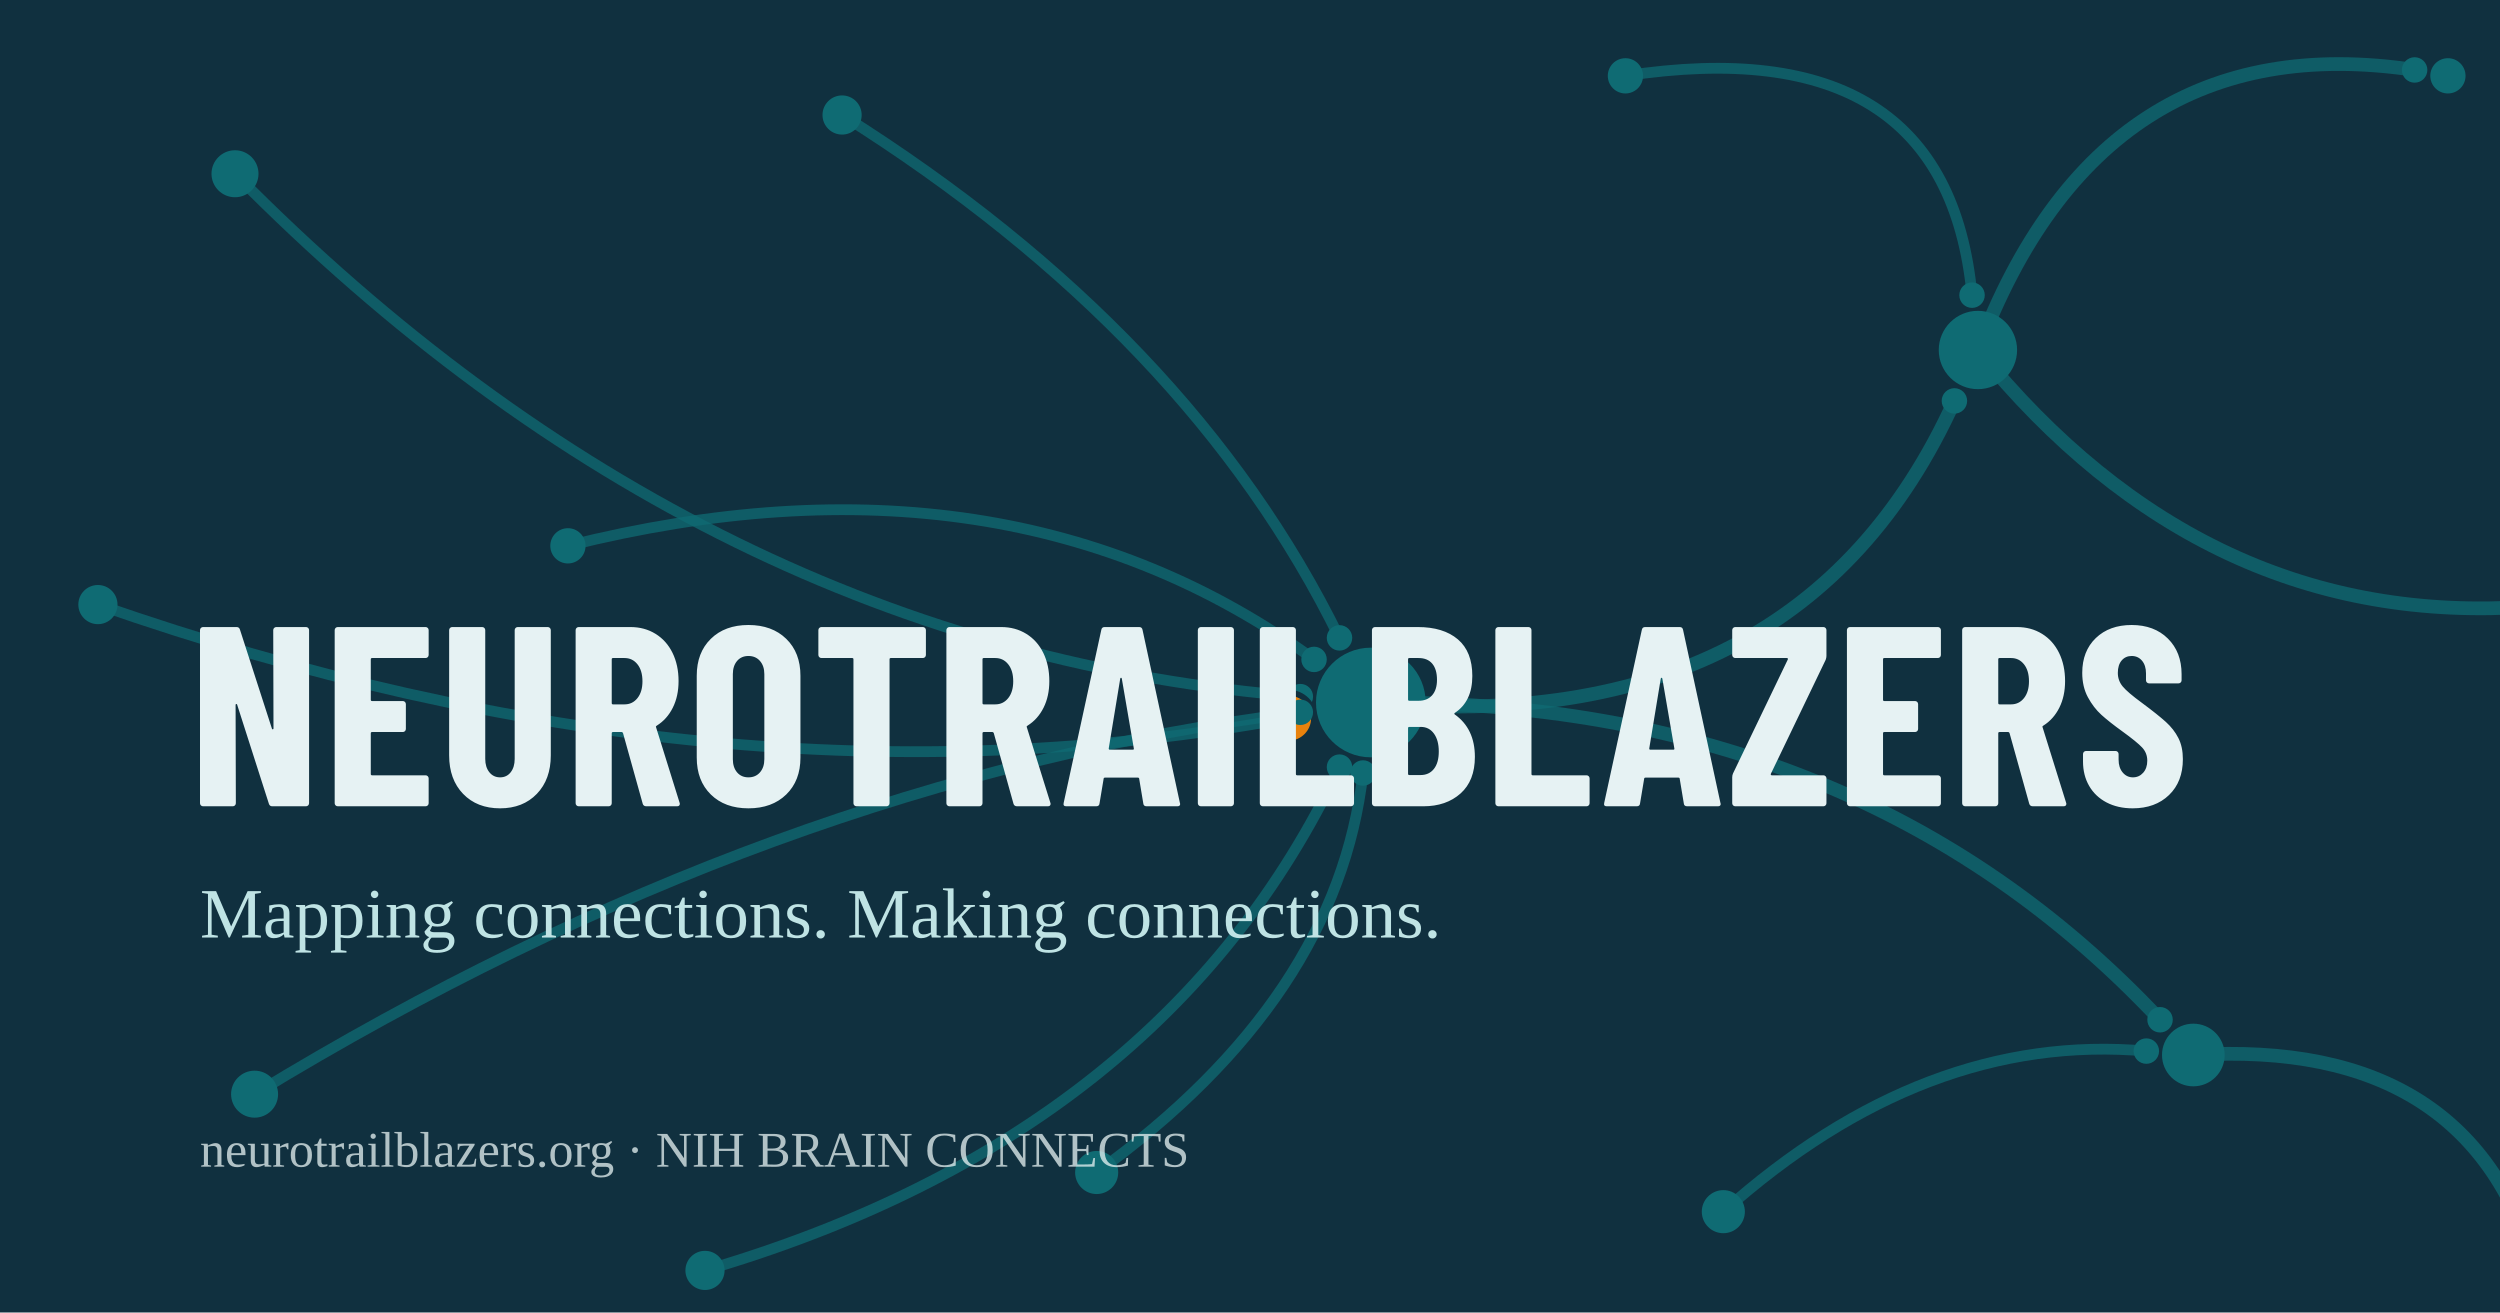
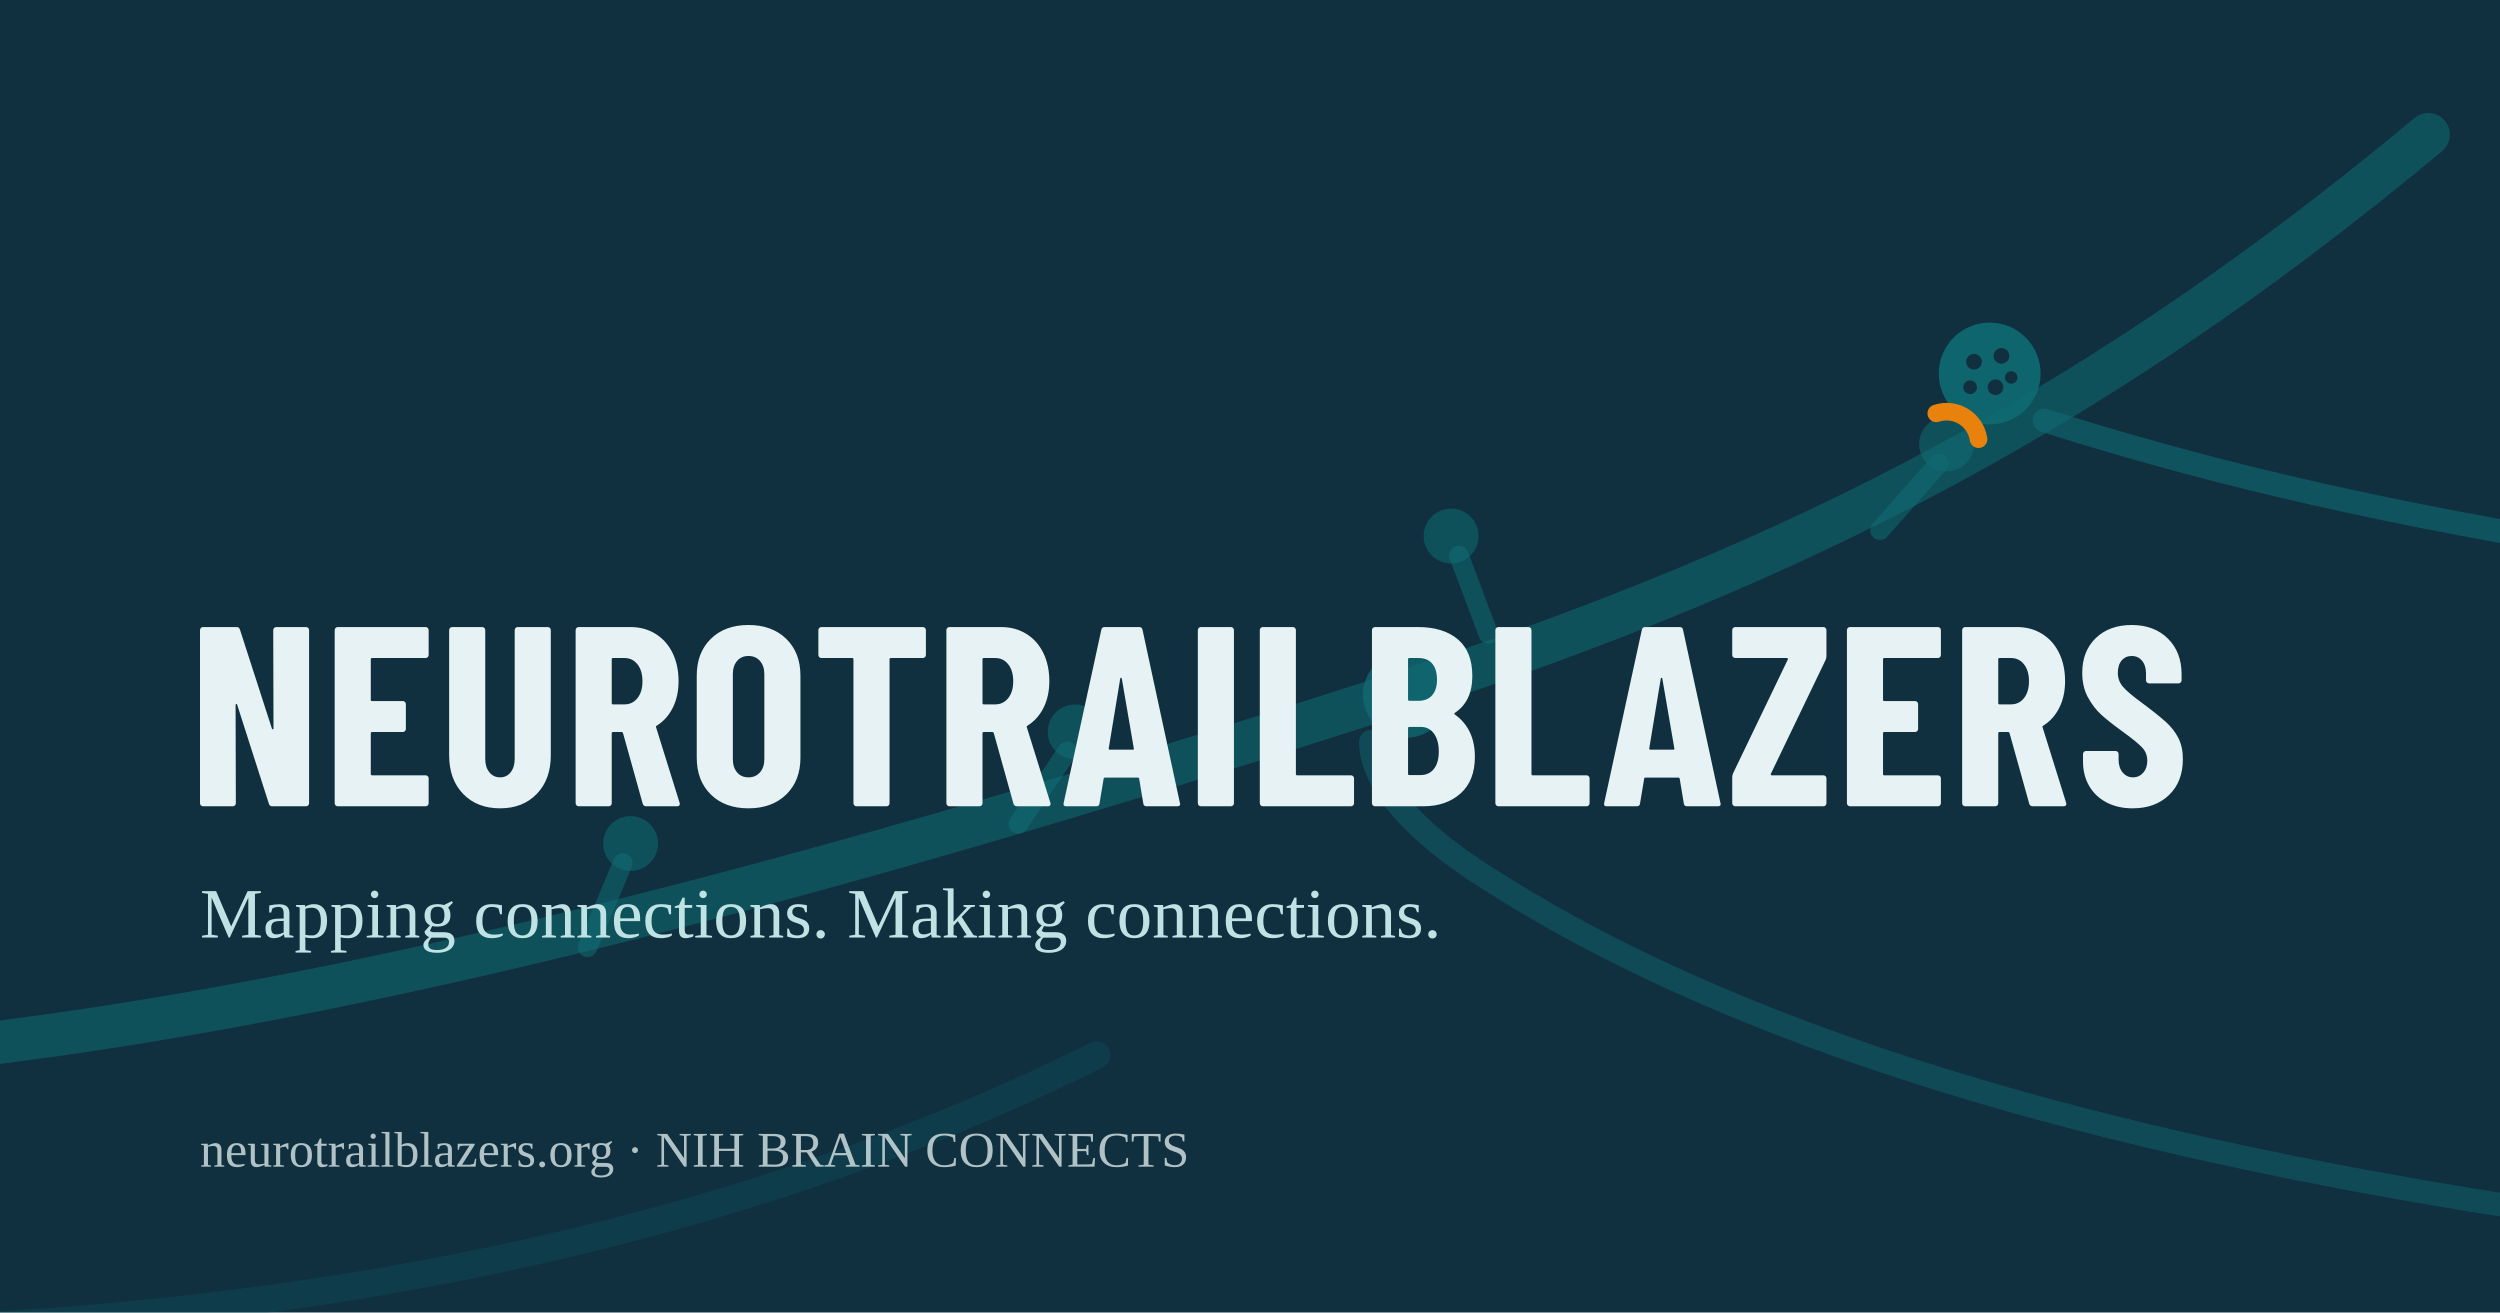
<svg xmlns="http://www.w3.org/2000/svg" viewBox="0 0 1200 630" width="1200" height="630" role="img" aria-label="NeuroTrailblazers social card">
  <rect width="1200" height="630" fill="#10303f" />
  <g transform="translate(0 -20) scale(0.94)">
-     <g fill="none" stroke="#0f6b73" stroke-opacity="0.75" stroke-linecap="round">
-       <path d="M120 110 Q 360 353 664 377" stroke-width="5.5" />
-       <path d="M50 330 Q 368 441 658 388" stroke-width="5.5" />
-       <path d="M130 580 Q 394 419 664 385" stroke-width="5.5" />
-       <path d="M360 670 Q 595 601 684 413" stroke-width="5.5" />
-       <path d="M430 80 Q 608 192 684 347" stroke-width="5.5" />
-       <path d="M560 620 Q 683 531 696 416" stroke-width="5.5" />
-       <path d="M290 300 Q 514 244 671 358" stroke-width="5.5" />
-       <path d="M700 380 Q 919 400 998 226" stroke-width="7" />
-       <path d="M700 380 Q 949 378 1103 542" stroke-width="7" />
-       <path d="M880 640 Q 983 548 1096 558" stroke-width="5.5" />
-       <path d="M830 60 Q 994 35 1007 172" stroke-width="5.5" />
-       <path d="M1010 200 Q 1073 33 1233 57" stroke-width="7" />
-       <path d="M1010 200 Q 1126 343 1292 331" stroke-width="7" />
-       <path d="M1120 560 Q 1264 551 1296 673" stroke-width="7" />
+     <g fill="none" stroke="#0f6b73" stroke-linecap="round" stroke-linejoin="round">
+       <path d="M-60 560 C 160 540, 420 470, 700 380 C 900 316, 1060 240, 1240 90" stroke-width="22" stroke-opacity="0.55" />
+       <path d="M300 505 L 318 462" stroke-width="10" stroke-opacity="0.55" />
+       <path d="M520 442 L 545 405" stroke-width="10" stroke-opacity="0.55" />
+       <path d="M760 345 L 745 305" stroke-width="10" stroke-opacity="0.55" />
+       <path d="M960 292 L 990 258" stroke-width="10" stroke-opacity="0.55" />
+       <path d="M1300 640 C 1100 610, 900 560, 760 470 C 720 445, 700 420, 700 400" stroke-width="12" stroke-opacity="0.45" />
+       <path d="M1320 300 C 1200 280, 1120 260, 1044 236" stroke-width="12" stroke-opacity="0.6" />
+       <path d="M-40 700 C 200 690, 400 640, 560 560" stroke-width="14" stroke-opacity="0.22" />
    </g>
-     <circle cx="700" cy="380" r="28" fill="#0f6b73" />
-     <circle cx="1010" cy="200" r="20" fill="#0f6b73" />
-     <circle cx="1120" cy="560" r="16" fill="#0f6b73" />
-     <circle cx="120" cy="110" r="12" fill="#0f6b73" />
-     <circle cx="50" cy="330" r="10" fill="#0f6b73" />
-     <circle cx="130" cy="580" r="12" fill="#0f6b73" />
-     <circle cx="360" cy="670" r="10" fill="#0f6b73" />
-     <circle cx="430" cy="80" r="10" fill="#0f6b73" />
-     <circle cx="560" cy="620" r="11" fill="#0f6b73" />
-     <circle cx="880" cy="640" r="11" fill="#0f6b73" />
-     <circle cx="1250" cy="60" r="9" fill="#0f6b73" />
-     <circle cx="1310" cy="330" r="10" fill="#0f6b73" />
-     <circle cx="290" cy="300" r="9" fill="#0f6b73" />
-     <circle cx="1300" cy="690" r="9" fill="#0f6b73" />
-     <circle cx="830" cy="60" r="9" fill="#0f6b73" />
-     <circle cx="664" cy="377" r="6.5" fill="#0f6b73" />
-     <circle cx="658" cy="388" r="13" fill="#e8820c" stroke="#10303f" stroke-width="3" />
-     <circle cx="664" cy="385" r="6.5" fill="#0f6b73" />
-     <circle cx="684" cy="413" r="6.5" fill="#0f6b73" />
-     <circle cx="684" cy="347" r="6.5" fill="#0f6b73" />
-     <circle cx="696" cy="416" r="6.5" fill="#0f6b73" />
-     <circle cx="671" cy="358" r="6.5" fill="#0f6b73" />
-     <circle cx="998" cy="226" r="6.5" fill="#0f6b73" />
-     <circle cx="1103" cy="542" r="6.5" fill="#0f6b73" />
-     <circle cx="1096" cy="558" r="6.5" fill="#0f6b73" />
-     <circle cx="1007" cy="172" r="6.5" fill="#0f6b73" />
-     <circle cx="1233" cy="57" r="6.5" fill="#0f6b73" />
-     <circle cx="1292" cy="331" r="6.5" fill="#0f6b73" />
-     <circle cx="1296" cy="673" r="6.5" fill="#0f6b73" />
+     <circle cx="322" cy="452" r="14" fill="#0f6b73" fill-opacity="0.55" />
+     <circle cx="549" cy="395" r="14" fill="#0f6b73" fill-opacity="0.55" />
+     <circle cx="741" cy="295" r="14" fill="#0f6b73" fill-opacity="0.55" />
+     <circle cx="994" cy="248" r="14" fill="#0f6b73" fill-opacity="0.55" />
+     <circle cx="718" cy="376" r="22" fill="#0f6b73" fill-opacity="0.75" />
+     <circle cx="1016" cy="212" r="26" fill="#0f6b73" fill-opacity="0.9" />
+     <circle cx="1008" cy="206" r="4" fill="#10303f" />
+     <circle cx="1022" cy="203" r="4" fill="#10303f" />
+     <circle cx="1019" cy="219" r="4" fill="#10303f" />
+     <circle cx="1006" cy="219" r="3.5" fill="#10303f" />
+     <circle cx="1027" cy="214" r="3.2" fill="#10303f" />
+     <path d="M988.75 232.36 A16.5 16.5 0 0 1 1010.32 245.54" fill="none" stroke="#e8820c" stroke-width="9" stroke-linecap="round" />
  </g>
  <g transform="translate(96.00 300.00) scale(1.22905) translate(-4.40 70.80)">
    <path fill="#e6f2f3" d="M34.2 -70.0H45.8Q46.3 -70.0 46.65 -69.65Q47.0 -69.3 47.0 -68.8V-1.2Q47.0 -0.7 46.65 -0.35Q46.3 0.0 45.8 0.0H32.6Q31.6 0.0 31.3 -1.0L18.9 -39.7Q18.8 -40.0 18.55 -39.95Q18.3 -39.9 18.3 -39.6L18.4 -1.2Q18.4 -0.7 18.05 -0.35Q17.7 0.0 17.2 0.0H5.6Q5.1 0.0 4.75 -0.35Q4.4 -0.7 4.4 -1.2V-68.8Q4.4 -69.3 4.75 -69.65Q5.1 -70.0 5.6 -70.0H18.7Q19.7 -70.0 20.0 -69.0L32.5 -30.3Q32.6 -30.0 32.85 -30.05Q33.1 -30.1 33.1 -30.4L33.0 -68.8Q33.0 -69.3 33.35 -69.65Q33.7 -70.0 34.2 -70.0ZM92.5 -57.9H71.6Q71.1 -57.9 71.1 -57.4V-41.6Q71.1 -41.1 71.6 -41.1H83.6Q84.1 -41.1 84.45 -40.75Q84.8 -40.4 84.8 -39.9V-30.2Q84.8 -29.7 84.45 -29.35Q84.1 -29.0 83.6 -29.0H71.6Q71.1 -29.0 71.1 -28.5V-12.6Q71.1 -12.1 71.6 -12.1H92.5Q93 -12.1 93.35 -11.75Q93.7 -11.4 93.7 -10.9V-1.2Q93.7 -0.7 93.35 -0.35Q93 0.0 92.5 0.0H58.2Q57.7 0.0 57.35 -0.35Q57 -0.7 57 -1.2V-68.8Q57 -69.3 57.35 -69.65Q57.7 -70.0 58.2 -70.0H92.5Q93 -70.0 93.35 -69.65Q93.7 -69.3 93.7 -68.8V-59.1Q93.7 -58.6 93.35 -58.25Q93 -57.9 92.5 -57.9ZM101.7 -19.9V-68.8Q101.7 -69.3 102.05 -69.65Q102.4 -70.0 102.9 -70.0H114.6Q115.1 -70.0 115.45 -69.65Q115.8 -69.3 115.8 -68.8V-18.5Q115.8 -15.3 117.4 -13.3Q119 -11.3 121.6 -11.3Q124.2 -11.3 125.75 -13.3Q127.3 -15.3 127.3 -18.5V-68.8Q127.3 -69.3 127.65 -69.65Q128.0 -70.0 128.5 -70.0H140.2Q140.7 -70.0 141.05 -69.65Q141.4 -69.3 141.4 -68.8V-19.9Q141.4 -10.5 135.95 -4.85Q130.5 0.8 121.6 0.8Q112.6 0.8 107.15 -4.85Q101.7 -10.5 101.7 -19.9ZM177.3 -1.0 169.6 -28.6Q169.4 -29.0 169.1 -29.0H165.7Q165.2 -29.0 165.2 -28.5V-1.2Q165.2 -0.7 164.85 -0.35Q164.5 0.0 164.0 0.0H152.3Q151.8 0.0 151.45 -0.35Q151.1 -0.7 151.1 -1.2V-68.8Q151.1 -69.3 151.45 -69.65Q151.8 -70.0 152.3 -70.0H172.5Q178.0 -70.0 182.3 -67.35Q186.6 -64.7 188.95 -59.9Q191.3 -55.1 191.3 -48.9Q191.3 -43.0 189.05 -38.5Q186.8 -34.0 182.8 -31.5Q182.6 -31.4 182.5 -31.25Q182.4 -31.1 182.5 -30.9L191.7 -1.4L191.8 -1.0Q191.8 0.0 190.7 0.0H178.7Q177.6 0.0 177.3 -1.0ZM165.2 -57.4V-40.3Q165.2 -39.8 165.7 -39.8H170.2Q173.3 -39.8 175.25 -42.25Q177.2 -44.7 177.2 -48.8Q177.2 -53.0 175.25 -55.45Q173.3 -57.9 170.2 -57.9H165.7Q165.2 -57.9 165.2 -57.4ZM198.4 -19.0V-51.0Q198.4 -60.0 203.9 -65.4Q209.4 -70.8 218.6 -70.8Q227.8 -70.8 233.35 -65.4Q238.9 -60.0 238.9 -51.0V-19.0Q238.9 -10.0 233.35 -4.6Q227.8 0.8 218.6 0.8Q209.4 0.8 203.9 -4.6Q198.4 -10.0 198.4 -19.0ZM224.8 -18.4V-51.6Q224.8 -54.8 223.1 -56.75Q221.4 -58.7 218.6 -58.7Q215.8 -58.7 214.15 -56.75Q212.5 -54.8 212.5 -51.6V-18.4Q212.5 -15.2 214.15 -13.25Q215.8 -11.3 218.6 -11.3Q221.4 -11.3 223.1 -13.25Q224.8 -15.2 224.8 -18.4ZM287.9 -68.8V-59.1Q287.9 -58.6 287.55 -58.25Q287.2 -57.9 286.7 -57.9H274.2Q273.7 -57.9 273.7 -57.4V-1.2Q273.7 -0.7 273.35 -0.35Q273.0 0.0 272.5 0.0H260.8Q260.3 0.0 259.95 -0.35Q259.6 -0.7 259.6 -1.2V-57.4Q259.6 -57.9 259.1 -57.9H247.1Q246.6 -57.9 246.25 -58.25Q245.9 -58.6 245.9 -59.1V-68.8Q245.9 -69.3 246.25 -69.65Q246.6 -70.0 247.1 -70.0H286.7Q287.2 -70.0 287.55 -69.65Q287.9 -69.3 287.9 -68.8ZM322.1 -1.0 314.4 -28.6Q314.2 -29.0 313.9 -29.0H310.5Q310 -29.0 310 -28.5V-1.2Q310 -0.7 309.65 -0.35Q309.3 0.0 308.8 0.0H297.1Q296.6 0.0 296.25 -0.35Q295.9 -0.7 295.9 -1.2V-68.8Q295.9 -69.3 296.25 -69.65Q296.6 -70.0 297.1 -70.0H317.3Q322.8 -70.0 327.1 -67.35Q331.4 -64.7 333.75 -59.9Q336.1 -55.1 336.1 -48.9Q336.1 -43.0 333.85 -38.5Q331.6 -34.0 327.6 -31.5Q327.4 -31.4 327.3 -31.25Q327.2 -31.1 327.3 -30.9L336.5 -1.4L336.6 -1.0Q336.6 0.0 335.5 0.0H323.5Q322.4 0.0 322.1 -1.0ZM310 -57.4V-40.3Q310 -39.8 310.5 -39.8H315Q318.1 -39.8 320.05 -42.25Q322 -44.7 322 -48.8Q322 -53.0 320.05 -55.45Q318.1 -57.9 315 -57.9H310.5Q310 -57.9 310 -57.4ZM372.8 -1.1 371.2 -10.7Q371.2 -11.2 370.6 -11.2H357.9Q357.3 -11.2 357.3 -10.7L355.7 -1.1Q355.6 0.0 354.4 0.0H342.7Q341.4 0.0 341.7 -1.3L356.4 -68.9Q356.6 -70.0 357.7 -70.0H371.2Q372.3 -70.0 372.5 -68.9L387.1 -1.3L387.2 -0.9Q387.2 0.0 386.1 0.0H374.1Q372.9 0.0 372.8 -1.1ZM359.7 -22.1H368.7Q369.2 -22.1 369.1 -22.6L364.4 -49.9Q364.3 -50.2 364.1 -50.2Q363.9 -50.2 363.8 -49.9L359.3 -22.6Q359.3 -22.1 359.7 -22.1ZM394.1 -1.2V-68.8Q394.1 -69.3 394.45 -69.65Q394.8 -70.0 395.3 -70.0H407Q407.5 -70.0 407.85 -69.65Q408.2 -69.3 408.2 -68.8V-1.2Q408.2 -0.7 407.85 -0.35Q407.5 0.0 407 0.0H395.3Q394.8 0.0 394.45 -0.35Q394.1 -0.7 394.1 -1.2ZM418.3 -1.2V-68.8Q418.3 -69.3 418.65 -69.65Q419 -70.0 419.5 -70.0H431.2Q431.7 -70.0 432.05 -69.65Q432.4 -69.3 432.4 -68.8V-12.6Q432.4 -12.1 432.9 -12.1H453.9Q454.4 -12.1 454.75 -11.75Q455.1 -11.4 455.1 -10.9V-1.2Q455.1 -0.7 454.75 -0.35Q454.4 0.0 453.9 0.0H419.5Q419 0.0 418.65 -0.35Q418.3 -0.7 418.3 -1.2ZM482.2 0.0H463.3Q462.8 0.0 462.45 -0.35Q462.1 -0.7 462.1 -1.2V-68.8Q462.1 -69.3 462.45 -69.65Q462.8 -70.0 463.3 -70.0H480Q490 -70.0 495.65 -65.2Q501.3 -60.4 501.3 -50.9Q501.3 -41.0 494.5 -36.5Q494.1 -36.2 494.4 -35.9Q502.3 -30.3 502.3 -19.3Q502.3 -10.0 496.7 -5.0Q491.1 0.0 482.2 0.0ZM476.2 -57.4V-41.7Q476.2 -41.2 476.7 -41.2H480.3Q483.7 -41.2 485.6 -43.35Q487.5 -45.5 487.5 -49.4Q487.5 -53.5 485.65 -55.7Q483.8 -57.9 480.3 -57.9H476.7Q476.2 -57.9 476.2 -57.4ZM488.2 -21.4Q488.2 -25.8 486.3 -28.4Q484.4 -31.0 481.2 -31.0H476.7Q476.2 -31.0 476.2 -30.5V-12.7Q476.2 -12.2 476.7 -12.2H481.1Q484.4 -12.2 486.3 -14.6Q488.2 -17.0 488.2 -21.4ZM510.3 -1.2V-68.8Q510.3 -69.3 510.65 -69.65Q511 -70.0 511.5 -70.0H523.2Q523.7 -70.0 524.05 -69.65Q524.4 -69.3 524.4 -68.8V-12.6Q524.4 -12.1 524.9 -12.1H545.9Q546.4 -12.1 546.75 -11.75Q547.1 -11.4 547.1 -10.9V-1.2Q547.1 -0.7 546.75 -0.35Q546.4 0.0 545.9 0.0H511.5Q511 0.0 510.65 -0.35Q510.3 -0.7 510.3 -1.2ZM583.9 -1.1 582.3 -10.7Q582.3 -11.2 581.7 -11.2H569Q568.4 -11.2 568.4 -10.7L566.8 -1.1Q566.7 0.0 565.5 0.0H553.8Q552.5 0.0 552.8 -1.3L567.5 -68.9Q567.7 -70.0 568.8 -70.0H582.3Q583.4 -70.0 583.6 -68.9L598.2 -1.3L598.3 -0.9Q598.3 0.0 597.2 0.0H585.2Q584 0.0 583.9 -1.1ZM570.8 -22.1H579.8Q580.3 -22.1 580.2 -22.6L575.5 -49.9Q575.4 -50.2 575.2 -50.2Q575 -50.2 574.9 -49.9L570.4 -22.6Q570.4 -22.1 570.8 -22.1ZM602.8 -1.2V-11.3Q602.8 -12.1 603.1 -12.8L624.5 -57.3Q624.6 -57.6 624.5 -57.75Q624.4 -57.9 624.1 -57.9H604.0Q603.5 -57.9 603.15 -58.25Q602.8 -58.6 602.8 -59.1V-68.8Q602.8 -69.3 603.15 -69.65Q603.5 -70.0 604.0 -70.0H638.4Q638.9 -70.0 639.25 -69.65Q639.6 -69.3 639.6 -68.8V-58.7Q639.6 -58.0 639.3 -57.2L617.9 -12.7Q617.8 -12.4 617.9 -12.25Q618.0 -12.1 618.3 -12.1H638.4Q638.9 -12.1 639.25 -11.75Q639.6 -11.4 639.6 -10.9V-1.2Q639.6 -0.7 639.25 -0.35Q638.9 0.0 638.4 0.0H604.0Q603.5 0.0 603.15 -0.35Q602.8 -0.7 602.8 -1.2ZM683.1 -57.9H662.2Q661.7 -57.9 661.7 -57.4V-41.6Q661.7 -41.1 662.2 -41.1H674.2Q674.7 -41.1 675.05 -40.75Q675.4 -40.4 675.4 -39.9V-30.2Q675.4 -29.7 675.05 -29.35Q674.7 -29.0 674.2 -29.0H662.2Q661.7 -29.0 661.7 -28.5V-12.6Q661.7 -12.1 662.2 -12.1H683.1Q683.6 -12.1 683.95 -11.75Q684.3 -11.4 684.3 -10.9V-1.2Q684.3 -0.7 683.95 -0.35Q683.6 0.0 683.1 0.0H648.8Q648.3 0.0 647.95 -0.35Q647.6 -0.7 647.6 -1.2V-68.8Q647.6 -69.3 647.95 -69.65Q648.3 -70.0 648.8 -70.0H683.1Q683.6 -70.0 683.95 -69.65Q684.3 -69.3 684.3 -68.8V-59.1Q684.3 -58.6 683.95 -58.25Q683.6 -57.9 683.1 -57.9ZM718.8 -1.0 711.1 -28.6Q710.9 -29.0 710.6 -29.0H707.2Q706.7 -29.0 706.7 -28.5V-1.2Q706.7 -0.7 706.35 -0.35Q706.0 0.0 705.5 0.0H693.8Q693.3 0.0 692.95 -0.35Q692.6 -0.7 692.6 -1.2V-68.8Q692.6 -69.3 692.95 -69.65Q693.3 -70.0 693.8 -70.0H714.0Q719.5 -70.0 723.8 -67.35Q728.1 -64.7 730.45 -59.9Q732.8 -55.1 732.8 -48.9Q732.8 -43.0 730.55 -38.5Q728.3 -34.0 724.3 -31.5Q724.1 -31.4 724.0 -31.25Q723.9 -31.1 724.0 -30.9L733.2 -1.4L733.3 -1.0Q733.3 0.0 732.2 0.0H720.2Q719.1 0.0 718.8 -1.0ZM706.7 -57.4V-40.3Q706.7 -39.8 707.2 -39.8H711.7Q714.8 -39.8 716.75 -42.25Q718.7 -44.7 718.7 -48.8Q718.7 -53.0 716.75 -55.45Q714.8 -57.9 711.7 -57.9H707.2Q706.7 -57.9 706.7 -57.4ZM739.8 -17.5V-20.4Q739.8 -20.9 740.15 -21.25Q740.5 -21.6 741 -21.6H752.5Q753 -21.6 753.35 -21.25Q753.7 -20.9 753.7 -20.4V-18.2Q753.7 -15.1 755.3 -13.2Q756.9 -11.3 759.3 -11.3Q761.7 -11.3 763.3 -13.1Q764.9 -14.9 764.9 -17.8Q764.9 -20.8 762.9 -22.95Q760.9 -25.1 755.1 -29.3Q750.1 -32.9 747.0 -35.7Q743.9 -38.5 741.7 -42.6Q739.5 -46.7 739.5 -52.1Q739.5 -60.6 744.8 -65.7Q750.1 -70.8 758.8 -70.8Q767.6 -70.8 772.95 -65.5Q778.3 -60.2 778.3 -51.6V-49.2Q778.3 -48.7 777.95 -48.35Q777.6 -48.0 777.1 -48.0H765.6Q765.1 -48.0 764.75 -48.35Q764.4 -48.7 764.4 -49.2V-51.9Q764.4 -55.0 762.85 -56.85Q761.3 -58.7 758.8 -58.7Q756.4 -58.7 754.9 -56.95Q753.4 -55.2 753.4 -52.1Q753.4 -49.1 755.3 -46.8Q757.2 -44.5 762.8 -40.4Q769 -35.8 772.15 -32.95Q775.3 -30.1 777.05 -26.65Q778.8 -23.2 778.8 -18.4Q778.8 -9.6 773.4 -4.4Q768 0.8 759.2 0.8Q753.4 0.8 749.0 -1.5Q744.6 -3.8 742.2 -7.95Q739.8 -12.1 739.8 -17.5Z" />
  </g>
  <text x="96" y="450" font-family="Source Sans 3, Segoe UI, Arial, sans-serif" font-size="34" fill="#bfe3e4">Mapping connections. Making connections.</text>
  <text x="96" y="560" font-family="Source Sans 3, Segoe UI, Arial, sans-serif" font-size="24" fill="#e6f2f3" fill-opacity="0.75">neurotrailblazers.org · NIH BRAIN CONNECTS</text>
</svg>
